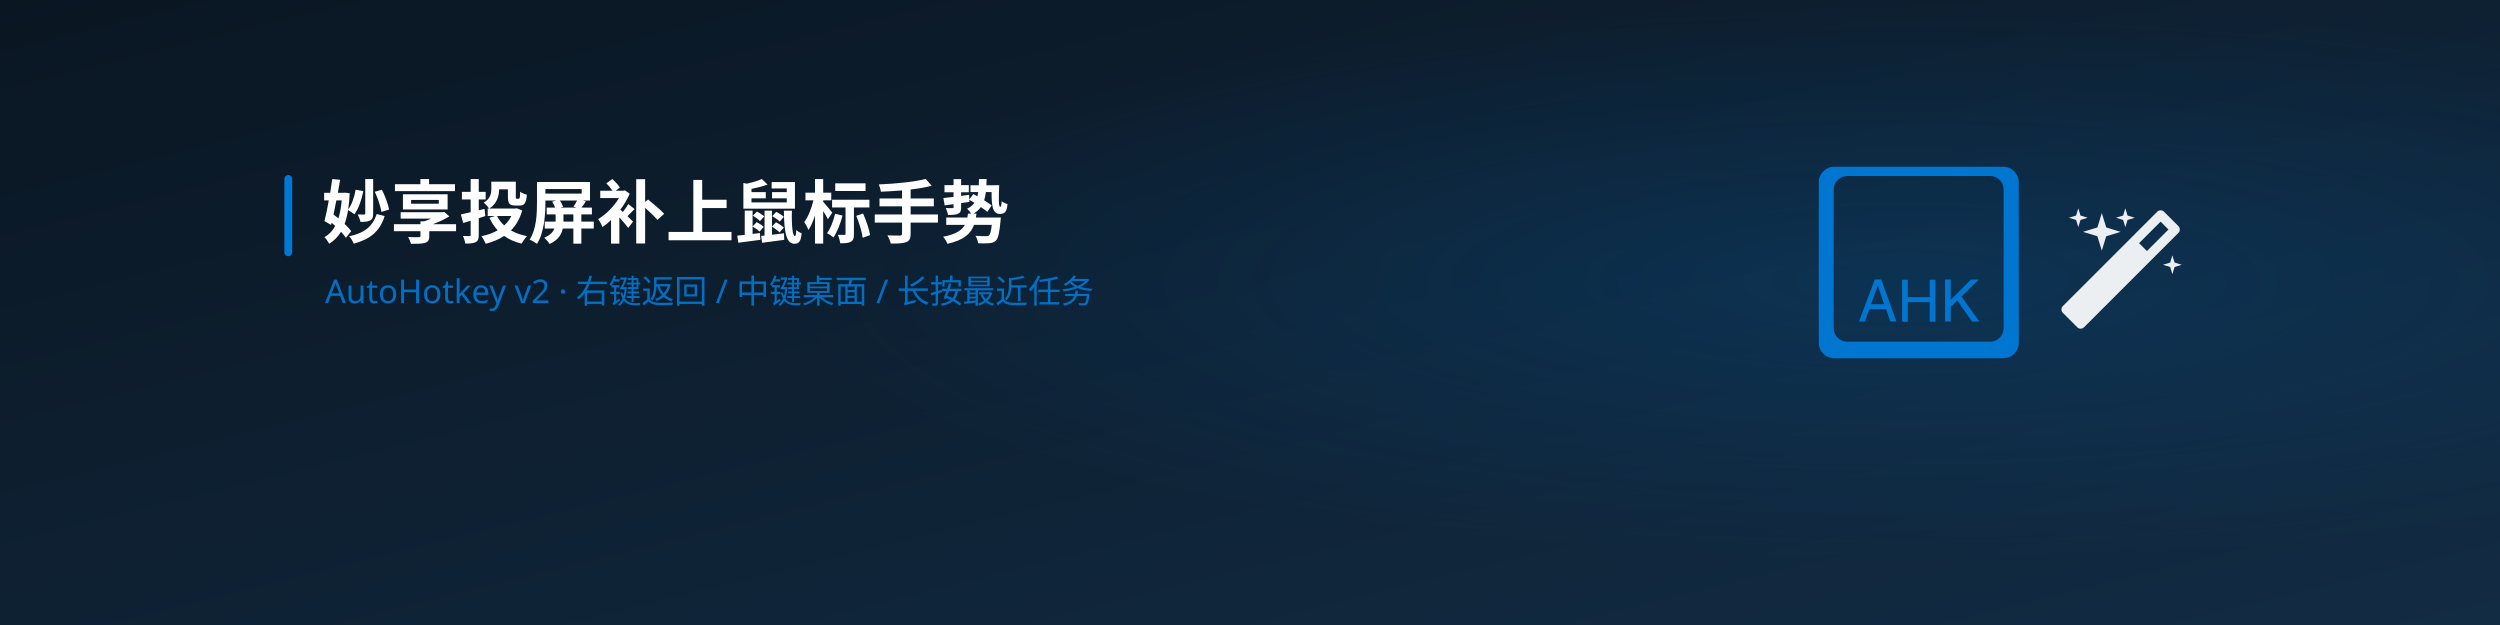
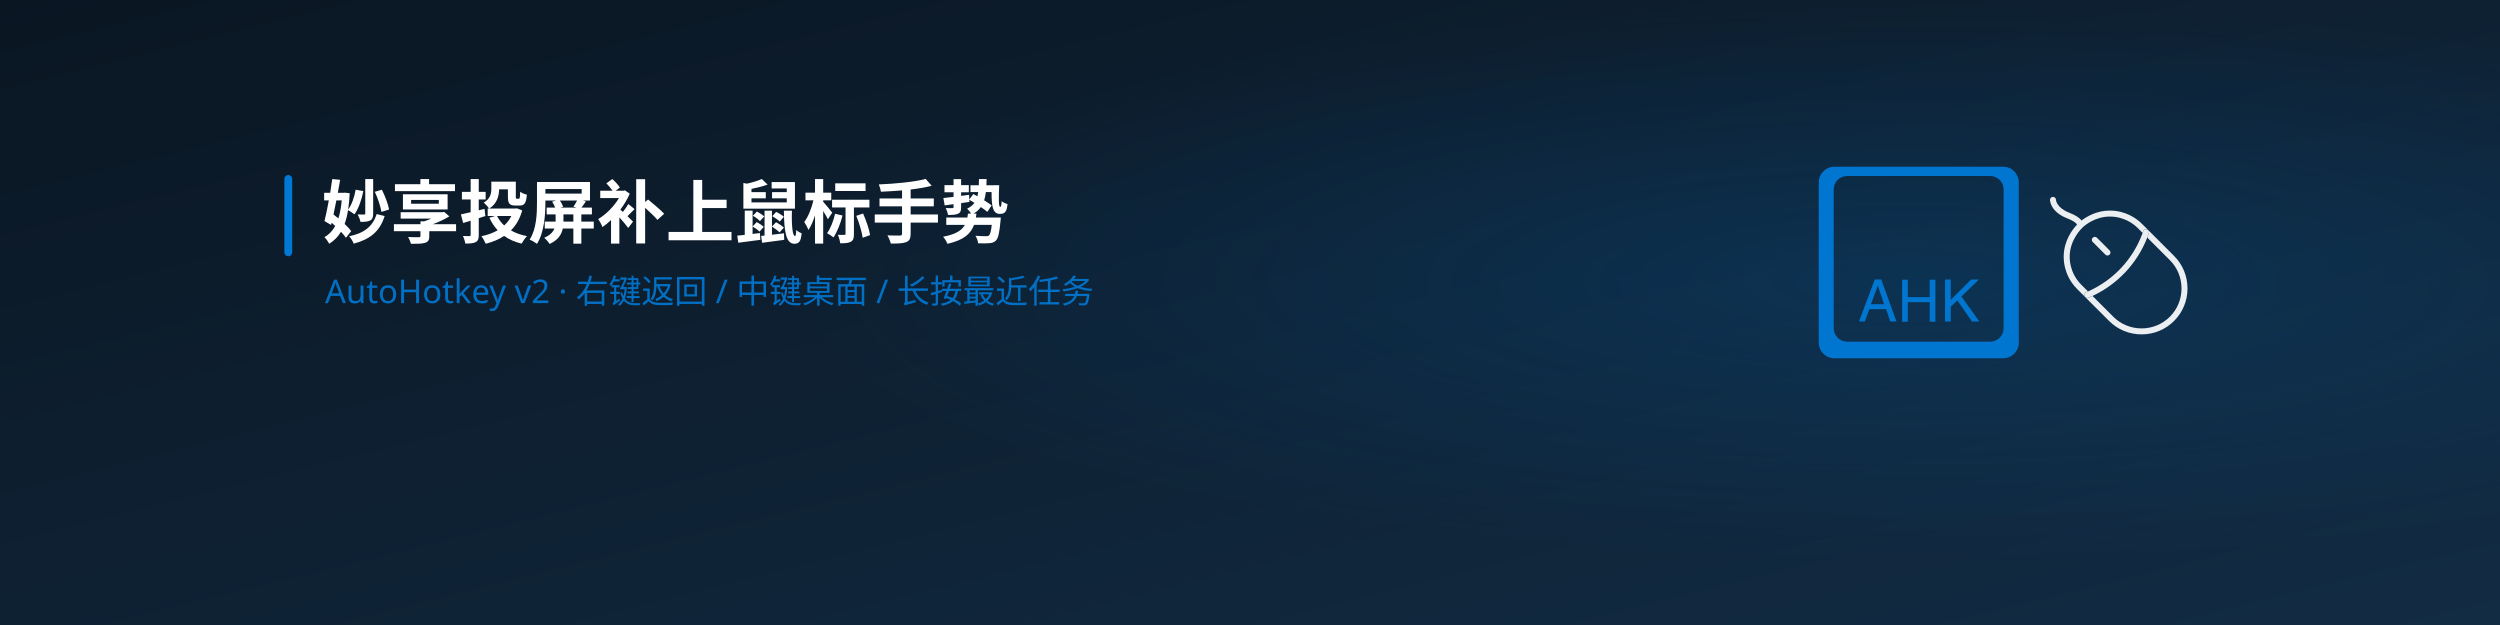
<svg xmlns="http://www.w3.org/2000/svg" width="1600" height="400" viewBox="0 0 1600 400" font-family="Microsoft YaHei, PingFang SC, sans-serif">
  <defs>
    <linearGradient id="bg" x1="0" y1="0" x2="1" y2="1">
      <stop offset="0%" stop-color="#0a1622" />
      <stop offset="100%" stop-color="#122c44" />
    </linearGradient>
    <radialGradient id="glow" cx="76%" cy="45%" r="45%">
      <stop offset="0%" stop-color="#0078d4" stop-opacity="0.18" />
      <stop offset="100%" stop-color="#0078d4" stop-opacity="0" />
    </radialGradient>
  </defs>
  <rect width="1600" height="400" fill="url(#bg)" />
  <rect width="1600" height="400" fill="url(#glow)" />
  <g transform="translate(1164.00,104.00) scale(5.33333)" fill="#0078d4" opacity="0.97">
    <path d="M20.514.508V.51H1.803C1.053.51.079 1.135 0 2.27v17.133h.002v2.325c.08 1.136 1.05 1.763 1.8 1.763h1.505l.002-.002h18.869c1.256-.053 1.766-1.066 1.822-1.699v-3.023h-.002V2.209c-.056-.633-.567-1.648-1.824-1.701h-1.66zM3.412 1.623h17.154c.898 0 1.618.72 1.618 1.617v16.64c0 .898-.72 1.62-1.618 1.62H3.412a1.616 1.616 0 01-1.619-1.62V3.24c0-.897.722-1.617 1.62-1.617zm3.315 12.412l-1.895 5.037h.703l.526-1.467h2.02l.497 1.467h.744l-1.824-5.037h-.771zm8.43.008v5.037h.679v-1.767l.793-.758 1.76 2.525h.884l-2.154-3.002 2.098-2.035h-.94l-2.441 2.441v-2.441h-.68zm-5.153.027v5.037h.682v-2.351h2.628v2.351h.682V14.07h-.682v2.084h-2.628V14.07h-.682zm-2.926.717h.014l.742 2.217H6.271l.807-2.217z" />
  </g>
  <g transform="translate(1312.00,126.00) scale(0.08594)" fill="#ffffff" opacity="0.92">
-     <path d="M721.92 403.328l160.341-160.341-58.581-58.581-160.341 160.384 58.539 58.539z m244.651-160.341c0 9.813-3.285 18.048-9.856 24.619L252.8 971.477a33.408 33.408 0 0 1-24.619 9.856 33.408 33.408 0 0 1-24.619-9.813l-108.373-108.373A33.408 33.408 0 0 1 85.333 838.443c0-9.856 3.285-18.091 9.813-24.619L799.104 109.952a33.408 33.408 0 0 1 24.619-9.813c9.856 0 18.091 3.243 24.661 9.813l108.373 108.373c6.571 6.571 9.813 14.805 9.813 24.661zM227.115 138.965l53.632 16.427-53.632 16.427-16.427 53.632-16.427-53.632-53.632-16.427 53.632-16.427L210.688 85.333l16.427 53.632z m191.573 88.661l107.264 32.853-107.307 32.853-32.853 107.264-32.811-107.264-107.264-32.853 107.264-32.853 32.853-107.264 32.853 107.264z m509.013 261.632l53.632 16.427-53.632 16.427-16.427 53.632-16.427-53.632-53.632-16.427 53.632-16.427 16.427-53.632 16.427 53.632z m-350.293-350.293l53.632 16.427-53.632 16.427-16.427 53.632-16.427-53.632-53.632-16.427 53.632-16.427L560.981 85.333l16.427 53.632z" p-id="3822" />
+     <path d="M924 439.8L686.2 202c-27.7-27.7-59.4-50.1-94.4-66.8C560 120 509.1 102 446.1 102h-2.2c-97.9 0.6-171.9 45.6-209.1 74.1-15-20.9-45.6-40.2-93.1-58.8-91.3-36.5-97-89.8-97.3-95.1v-0.3C44.3 9.8 34.4 0 22.3 0 10 0 0 10 0 22.3c0 3.5 1.4 86.9 125.5 136.5 61.9 24.2 73.4 42.8 75.2 46.7-0.1 0.6-0.1 1.1-0.1 1.7-32.2 34-97.8 118.1-98.6 236.8-0.4 63.3 17.5 114.7 32.6 146.7 16.7 35.4 39.4 67.6 67.4 95.5L439.8 924c64.4 64.5 150.4 100 242.1 100 91.7 0 177.7-35.5 242.1-100 64.5-64.4 100-150.4 100-242.1 0-91.7-35.5-177.7-100-242.1z m-31.4 452.8c-56 56-130.8 86.9-210.6 86.9-79.8 0-154.6-30.9-210.6-86.9L316.5 737.8c-9.9 4.6-19.9 9.1-30.1 13.4-2.8 1.2-5.7 1.7-8.6 1.7-8.7 0-17-5.1-20.5-13.7-4.7-11.3 0.6-24.4 12-29.1 4.6-1.9 9.1-3.9 13.6-5.9l-49.4-49.4c-24.3-24.3-44.1-52.3-58.6-83.1-10.8-22.8-28.7-69.6-28.3-127.4 0.9-125.7 88.2-209.3 98.2-218.4 20.1-18.4 94-78.6 199.5-79.3 55.4-0.5 100.5 15.5 128.5 28.8 30.4 14.5 58 34 82 58.1l35 35c1.6-4.3 3.1-8.6 4.6-13 4-11.6 16.6-17.9 28.2-13.9 11.6 4 17.9 16.6 13.9 28.2-3.8 11.2-7.9 22.2-12.2 33.2l168.2 168.2c56 56 86.9 130.8 86.9 210.6 0.1 79.9-30.8 154.7-86.8 210.8z" />
+     <path d="M349.5 304.3c-8.7-8.7-22.8-8.7-31.5 0s-8.7 22.8 0 31.5l94.4 94.4c4.3 4.3 10 6.5 15.7 6.5s11.4-2.2 15.7-6.5c8.7-8.7 8.7-22.8 0-31.5l-94.3-94.4z" />
+     <path d="M724.3 303.1c4.3-11 8.4-22 12.2-33.2 4-11.6-2.3-24.3-13.9-28.2-11.6-4-24.3 2.3-28.2 13.9-1.5 4.3-3.1 8.7-4.6 13-70.3 194.4-217.4 352-406.9 435.6-4.5 2-9 4-13.6 5.9-11.3 4.7-16.7 17.8-12 29.1 3.6 8.5 11.8 13.7 20.5 13.7 2.9 0 5.8-0.6 8.6-1.7 10.1-4.2 20.1-8.7 30.1-13.4 186.8-87.2 332.9-243 407.8-434.7z" />
  </g>
  <rect x="182" y="112" width="5" height="52" fill="#0078d4" rx="2.5" />
  <text x="206" y="152" font-size="44" font-weight="bold" fill="#ffffff">妙享投屏补上鼠标手势</text>
  <text x="208" y="194" font-size="21" fill="#0078d4" opacity="0.9">AutoHotkey v2 · 右键返回 / 中键桌面 / 长按最近任务</text>
</svg>
